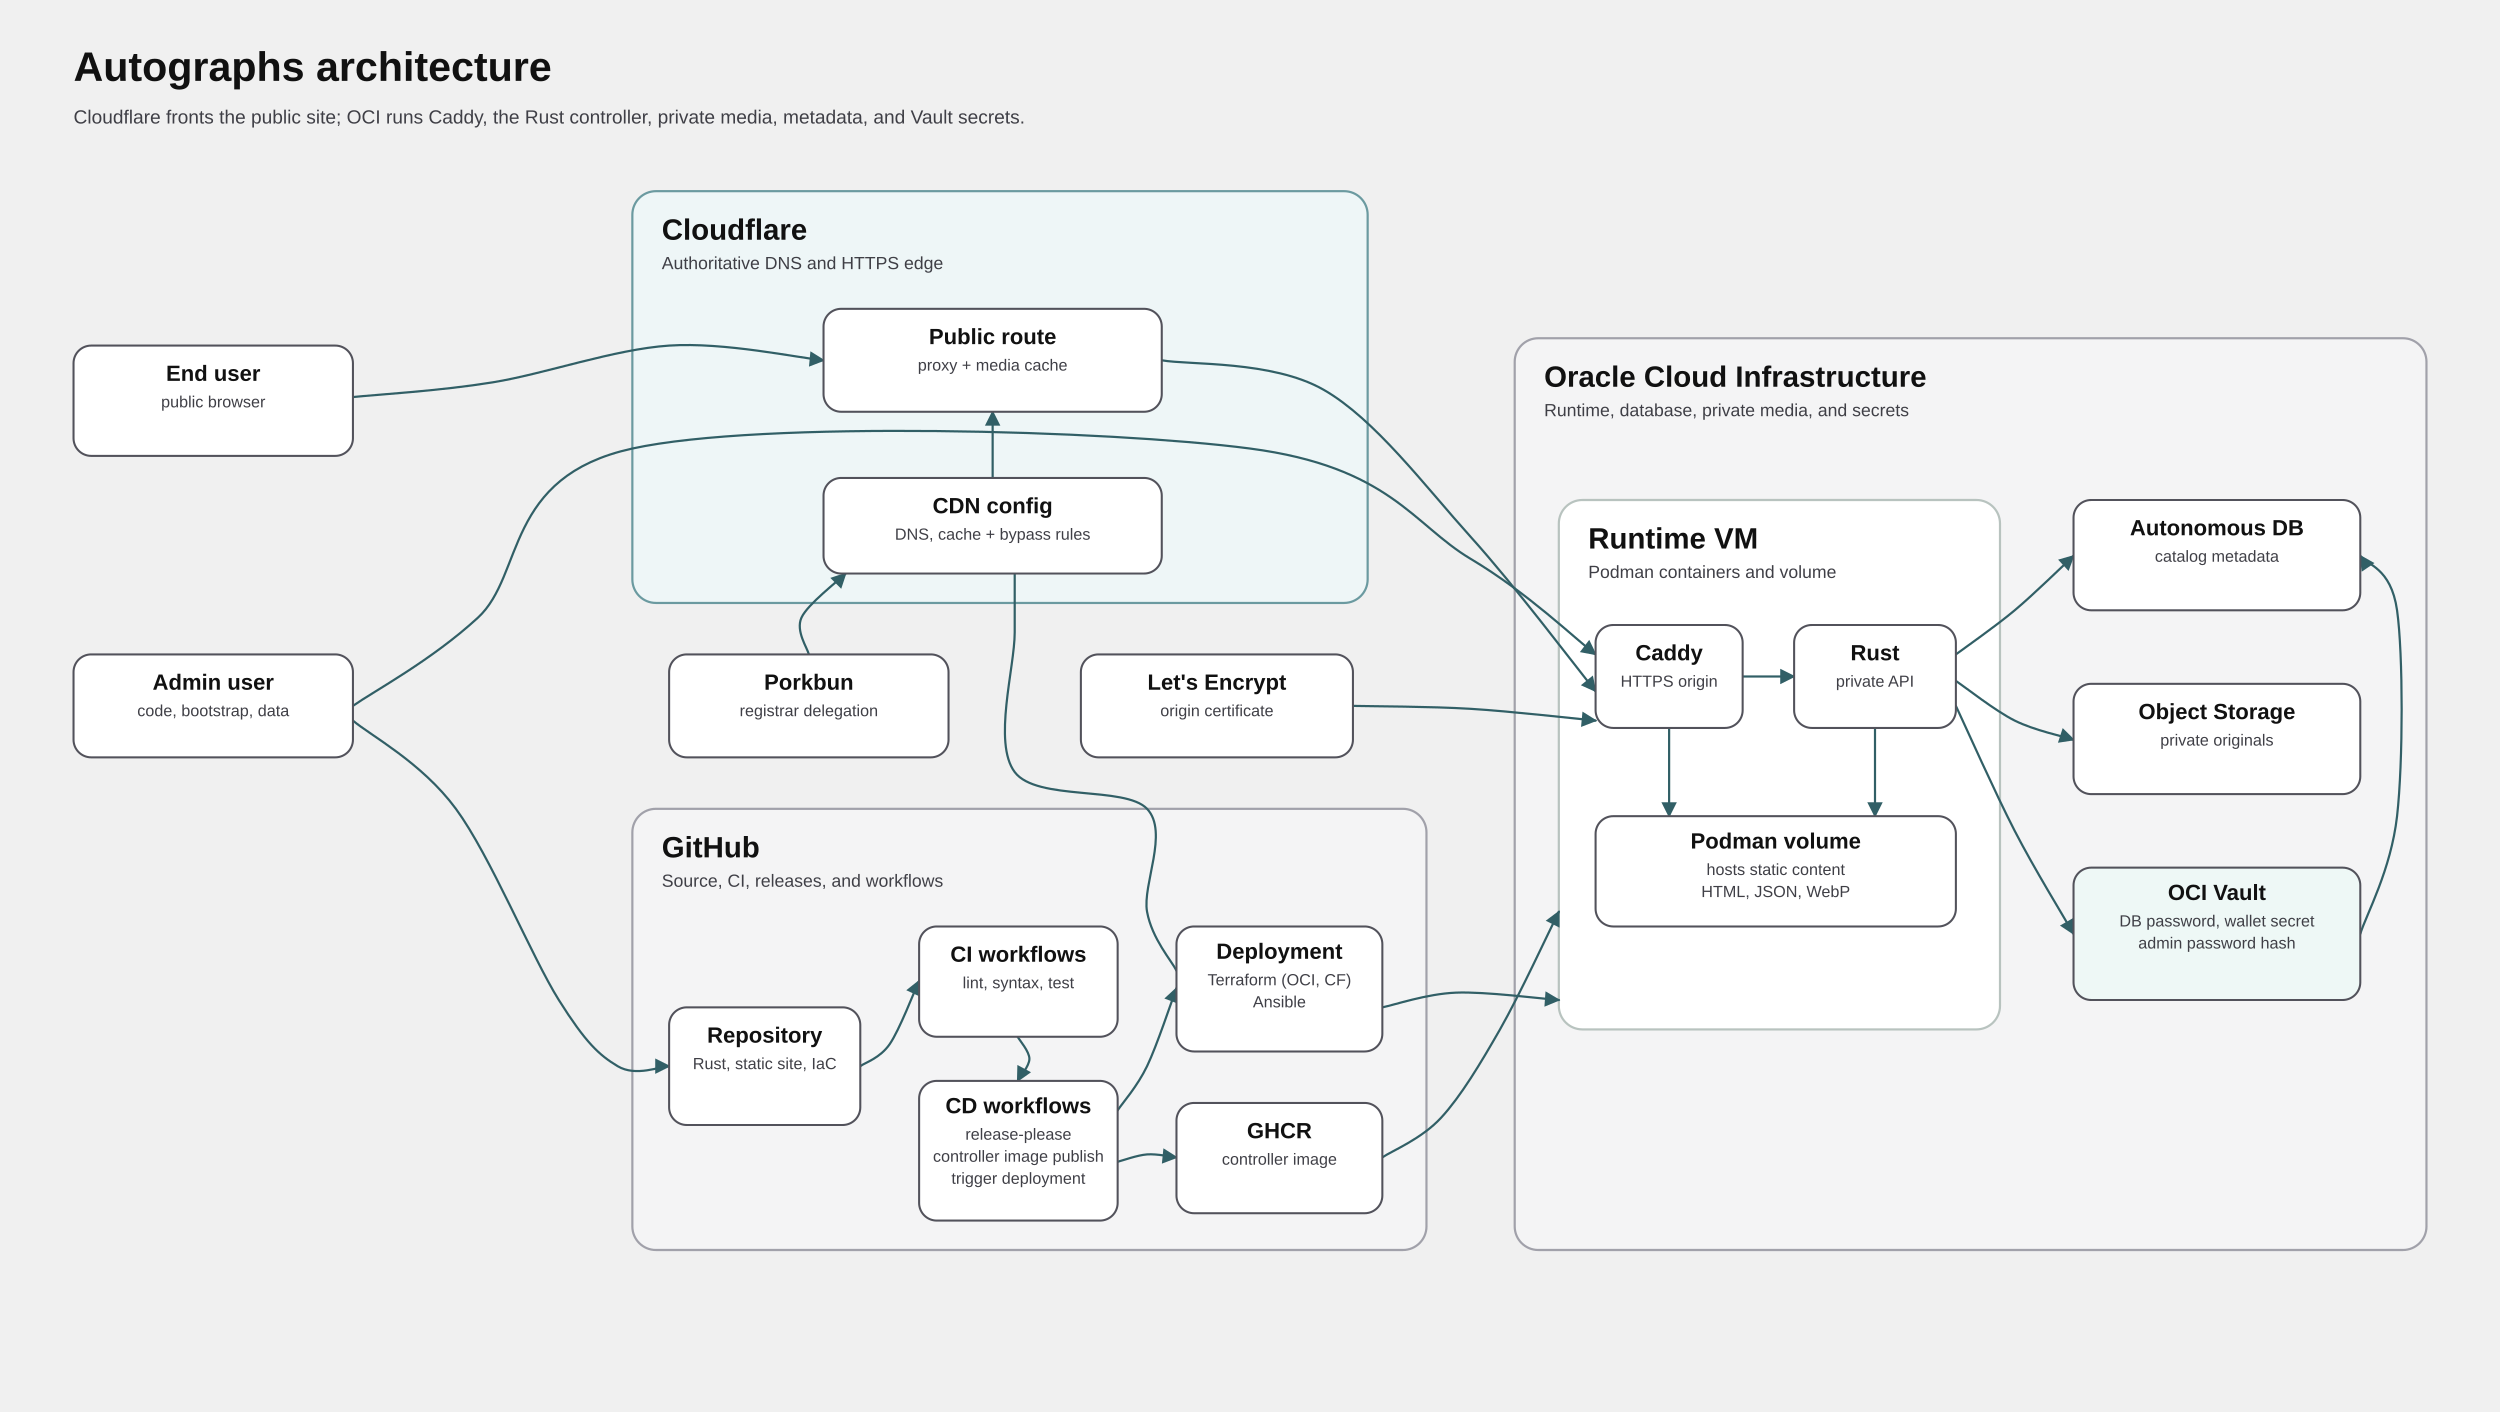
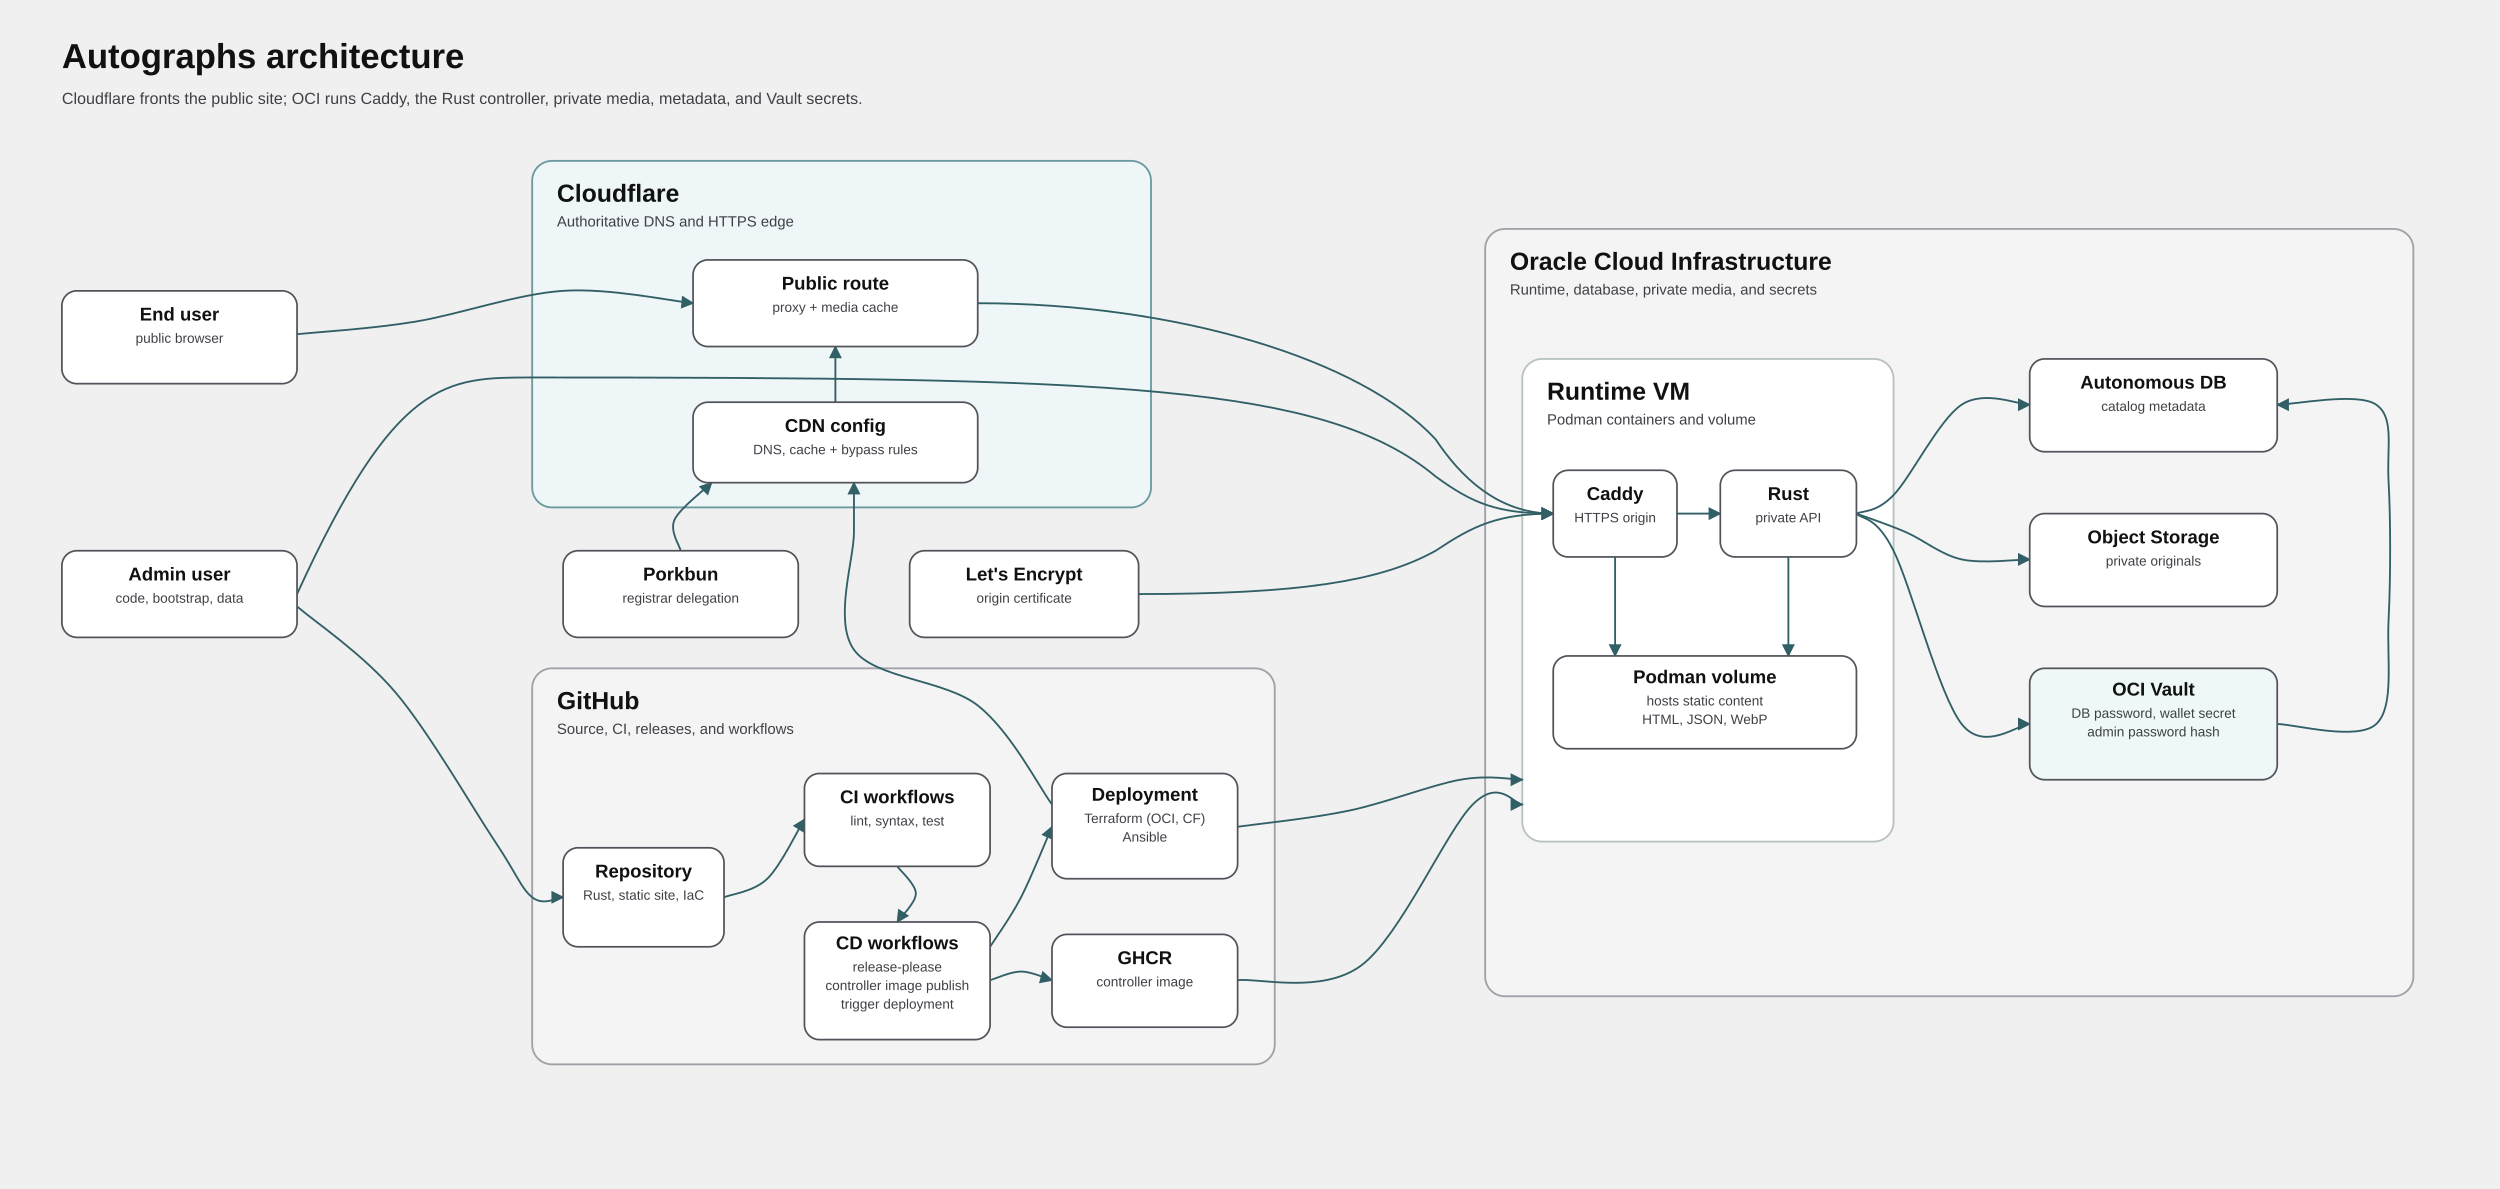
- <svg xmlns="http://www.w3.org/2000/svg" viewBox="0 0 1700 960" role="img" aria-labelledby="title desc">
+ <svg xmlns="http://www.w3.org/2000/svg" viewBox="0 0 2020 960" role="img" aria-labelledby="title desc">
  <defs>
    <marker id="arrow" viewBox="0 0 10 10" refX="9" refY="5" markerWidth="7" markerHeight="7" orient="auto-start-reverse">
      <path d="M 0 0 L 10 5 L 0 10 z" fill="#315f66" />
    </marker>
    <style>
  .page-title { fill:#111; font:700 28px Arial,Helvetica,sans-serif; }
  .subtitle { fill:#3f3f46; font:13px Arial,Helvetica,sans-serif; }
  .zone { fill:#f4f4f5; stroke:#a1a1aa; stroke-width:1.5; }
  .edge-zone { fill:#eef6f7; stroke:#6b9aa0; }
  .panel { fill:#fff; stroke:#b8c3bf; stroke-width:1.5; }
  .box { fill:#fff; stroke:#52525b; stroke-width:1.4; }
  .accent { fill:#eef8f6; }
  .flow { fill:none; stroke:#315f66; stroke-width:1.5; stroke-linecap:round; stroke-linejoin:round; marker-end:url(#arrow); }
  .zone-title { fill:#111; font:700 20px Arial,Helvetica,sans-serif; }
  .zone-small { fill:#3f3f46; font:12px Arial,Helvetica,sans-serif; }
  .box-title { fill:#111; font:700 15px Arial,Helvetica,sans-serif; }
  .box-small { fill:#3f3f46; font:11px Arial,Helvetica,sans-serif; }
  .flow-label { fill:#315f66; font:600 11px Arial,Helvetica,sans-serif; paint-order:stroke; stroke:#fff; stroke-width:4px; stroke-linejoin:round; }
</style>
  </defs>
  <text x="50" y="55" class="page-title">Autographs architecture</text>
  <text x="50" y="84" class="subtitle">Cloudflare fronts the public site; OCI runs Caddy, the Rust controller, private media, metadata, and Vault secrets.</text>
  <rect x="430" y="130" width="500" height="280" rx="16" class="zone edge-zone" />
  <text x="450" y="163" class="zone-title">Cloudflare</text>
  <text x="450" y="183" class="zone-small">Authoritative DNS and HTTPS edge</text>
-   <rect x="430" y="550" width="540" height="300" rx="16" class="zone" />
-   <text x="450" y="583" class="zone-title">GitHub</text>
-   <text x="450" y="603" class="zone-small">Source, CI, releases, and workflows</text>
-   <rect x="1030" y="230" width="620" height="620" rx="16" class="zone" />
-   <text x="1050" y="263" class="zone-title">Oracle Cloud Infrastructure</text>
-   <text x="1050" y="283" class="zone-small">Runtime, database, private media, and secrets</text>
-   <rect x="1060" y="340" width="300" height="360" rx="16" class="panel" />
-   <text x="1080" y="373" class="zone-title">Runtime VM</text>
-   <text x="1080" y="393" class="zone-small">Podman containers and volume</text>
+   <rect x="430" y="540" width="600" height="320" rx="16" class="zone" />
+   <text x="450" y="573" class="zone-title">GitHub</text>
+   <text x="450" y="593" class="zone-small">Source, CI, releases, and workflows</text>
+   <rect x="1200" y="185" width="750" height="620" rx="16" class="zone" />
+   <text x="1220" y="218" class="zone-title">Oracle Cloud Infrastructure</text>
+   <text x="1220" y="238" class="zone-small">Runtime, database, private media, and secrets</text>
+   <rect x="1230" y="290" width="300" height="390" rx="16" class="panel" />
+   <text x="1250" y="323" class="zone-title">Runtime VM</text>
+   <text x="1250" y="343" class="zone-small">Podman containers and volume</text>
  <path d="M 240 270 C 255.833 268.333 299.167 265.833 335 260 C 370.833 254.167 417.5 237.5 455 235 C 492.5 232.5 542.5 243.333 560 245" class="flow" />
  <path d="M 550 445 C 549.167 440.833 540.833 429.167 545 420 C 549.167 410.833 570 395 575 390" class="flow" />
  <path d="M 675 325 C 675 317.5 675 287.5 675 280" class="flow" />
-   <path d="M 790 245 C 808.333 248.333 865 245 900 265 C 935 285 969.167 330.833 1000 365 C 1030.83 399.167 1070.83 452.5 1085 470" class="flow" />
-   <path d="M 240 480 C 254.167 470 293.333 449.167 325 420 C 356.667 390.833 342.5 324.167 430 305 C 517.5 285.833 755 292.5 850 305 C 945 317.5 960.833 356.667 1000 380 C 1039.17 403.333 1070.83 434.167 1085 445" class="flow" />
-   <path d="M 240 490 C 251.667 500 286.667 518.333 310 550 C 333.333 581.667 361.667 650.833 380 680 C 398.333 709.167 407.5 717.5 420 725 C 432.5 732.5 449.167 725 455 725" class="flow" />
-   <path d="M 585 725 C 588.333 722.5 598.333 719.667 605 710 C 611.667 700.333 621.667 674.167 625 667" class="flow" />
-   <path d="M 692 705 C 693.333 707.5 700 715 700 720 C 700 725 693.333 732.5 692 735" class="flow" />
-   <path d="M 760 790 C 763.333 789.167 773.333 785.5 780 785 C 786.667 784.5 796.667 786.667 800 787" class="flow" />
-   <path d="M 760 755 C 763.333 750 773.333 738.833 780 725 C 786.667 711.167 796.667 680.833 800 672" class="flow" />
-   <path d="M 940 685 C 948.333 683.333 970 675.833 990 675 C 1010 674.167 1048.33 679.167 1060 680" class="flow" />
-   <path d="M 800 660 C 796.667 653.333 783.333 638.333 780 620 C 776.667 601.667 795 565.833 780 550 C 765 534.167 705 545 690 525 C 675 505 690 454.167 690 430 C 690 405.833 690 388.333 690 380" class="flow" />
-   <path d="M 940 787 C 946.667 782.5 966.667 774.5 980 760 C 993.333 745.5 1006.67 723.333 1020 700 C 1033.33 676.667 1053.33 633.333 1060 620" class="flow" />
-   <path d="M 920 480 C 933.333 480.333 972.5 480.333 1000 482 C 1027.5 483.667 1070.83 488.667 1085 490" class="flow" />
-   <path d="M 1185 460 C 1190.83 460 1214.17 460 1220 460" class="flow" />
-   <path d="M 1135 495 C 1135 505 1135 545 1135 555" class="flow" />
-   <path d="M 1275 495 C 1275 505 1275 545 1275 555" class="flow" />
-   <path d="M 1330 445 C 1336.67 440 1356.67 426.167 1370 415 C 1383.33 403.833 1403.33 384.167 1410 378" class="flow" />
-   <path d="M 1330 463 C 1336.67 467.5 1356.67 483.333 1370 490 C 1383.33 496.667 1403.33 500.833 1410 503" class="flow" />
-   <path d="M 1330 480 C 1336.67 494.167 1356.67 539.167 1370 565 C 1383.33 590.833 1403.33 623.333 1410 635" class="flow" />
-   <path d="M 1605 635 C 1609.17 621.667 1625.83 591.667 1630 555 C 1634.17 518.333 1634.17 444.5 1630 415 C 1625.83 385.5 1609.17 384.167 1605 378" class="flow" />
+   <path d="M 790 245 C 950 245 1100 290 1160 355 C 1180 385 1210 415 1255 415" class="flow" />
+   <path d="M 240 480 C 320 305 360 305 430 305 C 900 305 1070 310 1160 385 C 1190 407 1210 415 1255 415" class="flow" />
+   <path d="M 240 490 C 253.333 501.667 293.333 528.333 320 560 C 346.667 591.667 381.667 652.5 400 680 C 418.333 707.5 420.833 717.5 430 725 C 439.167 732.5 450.833 725 455 725" class="flow" />
+   <path d="M 585 725 C 590.833 722.5 609.167 720.5 620 710 C 630.833 699.5 645 670 650 662" class="flow" />
+   <path d="M 725 700 C 727.5 703.667 740 714.5 740 722 C 740 729.5 727.5 741.167 725 745" class="flow" />
+   <path d="M 800 792 C 804.167 790.833 816.667 785 825 785 C 833.333 785 845.833 790.833 850 792" class="flow" />
+   <path d="M 800 765 C 804.167 758.333 816.667 741.167 825 725 C 833.333 708.833 845.833 677.5 850 668" class="flow" />
+   <path d="M 1000 668 C 1015 665.833 1060 661.333 1090 655 C 1120 648.667 1156.67 634.167 1180 630 C 1203.33 625.833 1221.67 630 1230 630" class="flow" />
+   <path d="M 850 650 C 840 636.667 816.667 590.833 790 570 C 763.333 549.167 706.667 548.333 690 525 C 673.333 501.667 690 452.5 690 430 C 690 407.5 690 396.667 690 390" class="flow" />
+   <path d="M 1000 792 C 1016.67 790 1068.33 803.667 1100 780 C 1131.67 756.333 1168.33 671.667 1190 650 C 1211.67 628.333 1223.33 650 1230 650" class="flow" />
+   <path d="M 920 480 C 1050 480 1115 470 1160 445 C 1190 425 1210 415 1255 415" class="flow" />
+   <path d="M 1355 415 C 1360.83 415 1384.17 415 1390 415" class="flow" />
+   <path d="M 1305 450 C 1305 463.333 1305 516.667 1305 530" class="flow" />
+   <path d="M 1445 450 C 1445 463.333 1445 516.667 1445 530" class="flow" />
+   <path d="M 1500 415 C 1505 412.5 1515.83 414.667 1530 400 C 1544.17 385.333 1566.67 339.167 1585 327 C 1603.33 314.833 1630.83 327 1640 327" class="flow" />
+   <path d="M 1500 415 C 1506.67 417.5 1525.83 423.833 1540 430 C 1554.17 436.167 1568.33 448.333 1585 452 C 1601.67 455.667 1630.83 452 1640 452" class="flow" />
+   <path d="M 1500 415 C 1505 420 1515.83 416.667 1530 445 C 1544.17 473.333 1566.67 561.667 1585 585 C 1603.33 608.333 1630.83 585 1640 585" class="flow" />
+   <path d="M 1840 585 C 1853.33 585 1905 599.167 1920 585 C 1935 570.833 1928.33 532.5 1930 500 C 1931.67 467.5 1931.67 418.833 1930 390 C 1928.33 361.167 1935 337.5 1920 327 C 1905 316.5 1853.33 327 1840 327" class="flow" />
  <rect x="560" y="210" width="230" height="70" rx="12" class="box" />
  <text x="675.0" y="234" text-anchor="middle" class="box-title">Public route</text>
  <text x="675.0" y="252" text-anchor="middle" class="box-small">proxy + media cache</text>
  <rect x="560" y="325" width="230" height="65" rx="12" class="box" />
  <text x="675.0" y="349" text-anchor="middle" class="box-title">CDN config</text>
  <text x="675.0" y="367" text-anchor="middle" class="box-small">DNS, cache + bypass rules</text>
  <rect x="455" y="685" width="130" height="80" rx="12" class="box" />
  <text x="520.0" y="709" text-anchor="middle" class="box-title">Repository</text>
  <text x="520.0" y="727" text-anchor="middle" class="box-small">Rust, static site, IaC</text>
-   <rect x="625" y="630" width="135" height="75" rx="12" class="box" />
-   <text x="692.5" y="654" text-anchor="middle" class="box-title">CI workflows</text>
-   <text x="692.5" y="672" text-anchor="middle" class="box-small">lint, syntax, test</text>
-   <rect x="625" y="735" width="135" height="95" rx="12" class="box" />
-   <text x="692.5" y="757" text-anchor="middle" class="box-title">CD workflows</text>
-   <text x="692.5" y="775" text-anchor="middle" class="box-small">release-please</text>
-   <text x="692.5" y="790" text-anchor="middle" class="box-small">controller image publish</text>
-   <text x="692.5" y="805" text-anchor="middle" class="box-small">trigger deployment</text>
-   <rect x="800" y="630" width="140" height="85" rx="12" class="box" />
-   <text x="870.0" y="652" text-anchor="middle" class="box-title">Deployment</text>
-   <text x="870.0" y="670" text-anchor="middle" class="box-small">Terraform (OCI, CF)</text>
-   <text x="870.0" y="685" text-anchor="middle" class="box-small">Ansible</text>
-   <rect x="800" y="750" width="140" height="75" rx="12" class="box" />
-   <text x="870.0" y="774" text-anchor="middle" class="box-title">GHCR</text>
-   <text x="870.0" y="792" text-anchor="middle" class="box-small">controller image</text>
-   <rect x="1085" y="425" width="100" height="70" rx="12" class="box" />
-   <text x="1135.0" y="449" text-anchor="middle" class="box-title">Caddy</text>
-   <text x="1135.0" y="467" text-anchor="middle" class="box-small">HTTPS origin</text>
-   <rect x="1220" y="425" width="110" height="70" rx="12" class="box" />
-   <text x="1275.0" y="449" text-anchor="middle" class="box-title">Rust</text>
-   <text x="1275.0" y="467" text-anchor="middle" class="box-small">private API</text>
-   <rect x="1085" y="555" width="245" height="75" rx="12" class="box" />
-   <text x="1207.5" y="577" text-anchor="middle" class="box-title">Podman volume</text>
-   <text x="1207.5" y="595" text-anchor="middle" class="box-small">hosts static content</text>
-   <text x="1207.5" y="610" text-anchor="middle" class="box-small">HTML, JSON, WebP</text>
-   <rect x="1410" y="340" width="195" height="75" rx="12" class="box" />
-   <text x="1507.5" y="364" text-anchor="middle" class="box-title">Autonomous DB</text>
-   <text x="1507.5" y="382" text-anchor="middle" class="box-small">catalog metadata</text>
-   <rect x="1410" y="465" width="195" height="75" rx="12" class="box" />
-   <text x="1507.5" y="489" text-anchor="middle" class="box-title">Object Storage</text>
-   <text x="1507.5" y="507" text-anchor="middle" class="box-small">private originals</text>
-   <rect x="1410" y="590" width="195" height="90" rx="12" class="box accent" />
-   <text x="1507.5" y="612" text-anchor="middle" class="box-title">OCI Vault</text>
-   <text x="1507.5" y="630" text-anchor="middle" class="box-small">DB password, wallet secret</text>
-   <text x="1507.5" y="645" text-anchor="middle" class="box-small">admin password hash</text>
+   <rect x="650" y="625" width="150" height="75" rx="12" class="box" />
+   <text x="725.0" y="649" text-anchor="middle" class="box-title">CI workflows</text>
+   <text x="725.0" y="667" text-anchor="middle" class="box-small">lint, syntax, test</text>
+   <rect x="650" y="745" width="150" height="95" rx="12" class="box" />
+   <text x="725.0" y="767" text-anchor="middle" class="box-title">CD workflows</text>
+   <text x="725.0" y="785" text-anchor="middle" class="box-small">release-please</text>
+   <text x="725.0" y="800" text-anchor="middle" class="box-small">controller image publish</text>
+   <text x="725.0" y="815" text-anchor="middle" class="box-small">trigger deployment</text>
+   <rect x="850" y="625" width="150" height="85" rx="12" class="box" />
+   <text x="925.0" y="647" text-anchor="middle" class="box-title">Deployment</text>
+   <text x="925.0" y="665" text-anchor="middle" class="box-small">Terraform (OCI, CF)</text>
+   <text x="925.0" y="680" text-anchor="middle" class="box-small">Ansible</text>
+   <rect x="850" y="755" width="150" height="75" rx="12" class="box" />
+   <text x="925.0" y="779" text-anchor="middle" class="box-title">GHCR</text>
+   <text x="925.0" y="797" text-anchor="middle" class="box-small">controller image</text>
+   <rect x="1255" y="380" width="100" height="70" rx="12" class="box" />
+   <text x="1305.0" y="404" text-anchor="middle" class="box-title">Caddy</text>
+   <text x="1305.0" y="422" text-anchor="middle" class="box-small">HTTPS origin</text>
+   <rect x="1390" y="380" width="110" height="70" rx="12" class="box" />
+   <text x="1445.0" y="404" text-anchor="middle" class="box-title">Rust</text>
+   <text x="1445.0" y="422" text-anchor="middle" class="box-small">private API</text>
+   <rect x="1255" y="530" width="245" height="75" rx="12" class="box" />
+   <text x="1377.5" y="552" text-anchor="middle" class="box-title">Podman volume</text>
+   <text x="1377.5" y="570" text-anchor="middle" class="box-small">hosts static content</text>
+   <text x="1377.5" y="585" text-anchor="middle" class="box-small">HTML, JSON, WebP</text>
+   <rect x="1640" y="290" width="200" height="75" rx="12" class="box" />
+   <text x="1740.0" y="314" text-anchor="middle" class="box-title">Autonomous DB</text>
+   <text x="1740.0" y="332" text-anchor="middle" class="box-small">catalog metadata</text>
+   <rect x="1640" y="415" width="200" height="75" rx="12" class="box" />
+   <text x="1740.0" y="439" text-anchor="middle" class="box-title">Object Storage</text>
+   <text x="1740.0" y="457" text-anchor="middle" class="box-small">private originals</text>
+   <rect x="1640" y="540" width="200" height="90" rx="12" class="box accent" />
+   <text x="1740.0" y="562" text-anchor="middle" class="box-title">OCI Vault</text>
+   <text x="1740.0" y="580" text-anchor="middle" class="box-small">DB password, wallet secret</text>
+   <text x="1740.0" y="595" text-anchor="middle" class="box-small">admin password hash</text>
  <rect x="50" y="235" width="190" height="75" rx="12" class="box external" />
  <text x="145.0" y="259" text-anchor="middle" class="box-title">End user</text>
  <text x="145.0" y="277" text-anchor="middle" class="box-small">public browser</text>
  <rect x="455" y="445" width="190" height="70" rx="12" class="box external" />
  <text x="550.0" y="469" text-anchor="middle" class="box-title">Porkbun</text>
  <text x="550.0" y="487" text-anchor="middle" class="box-small">registrar delegation</text>
  <rect x="50" y="445" width="190" height="70" rx="12" class="box external" />
  <text x="145.0" y="469" text-anchor="middle" class="box-title">Admin user</text>
  <text x="145.0" y="487" text-anchor="middle" class="box-small">code, bootstrap, data</text>
  <rect x="735" y="445" width="185" height="70" rx="12" class="box external" />
  <text x="827.5" y="469" text-anchor="middle" class="box-title">Let's Encrypt</text>
  <text x="827.5" y="487" text-anchor="middle" class="box-small">origin certificate</text>
</svg>
